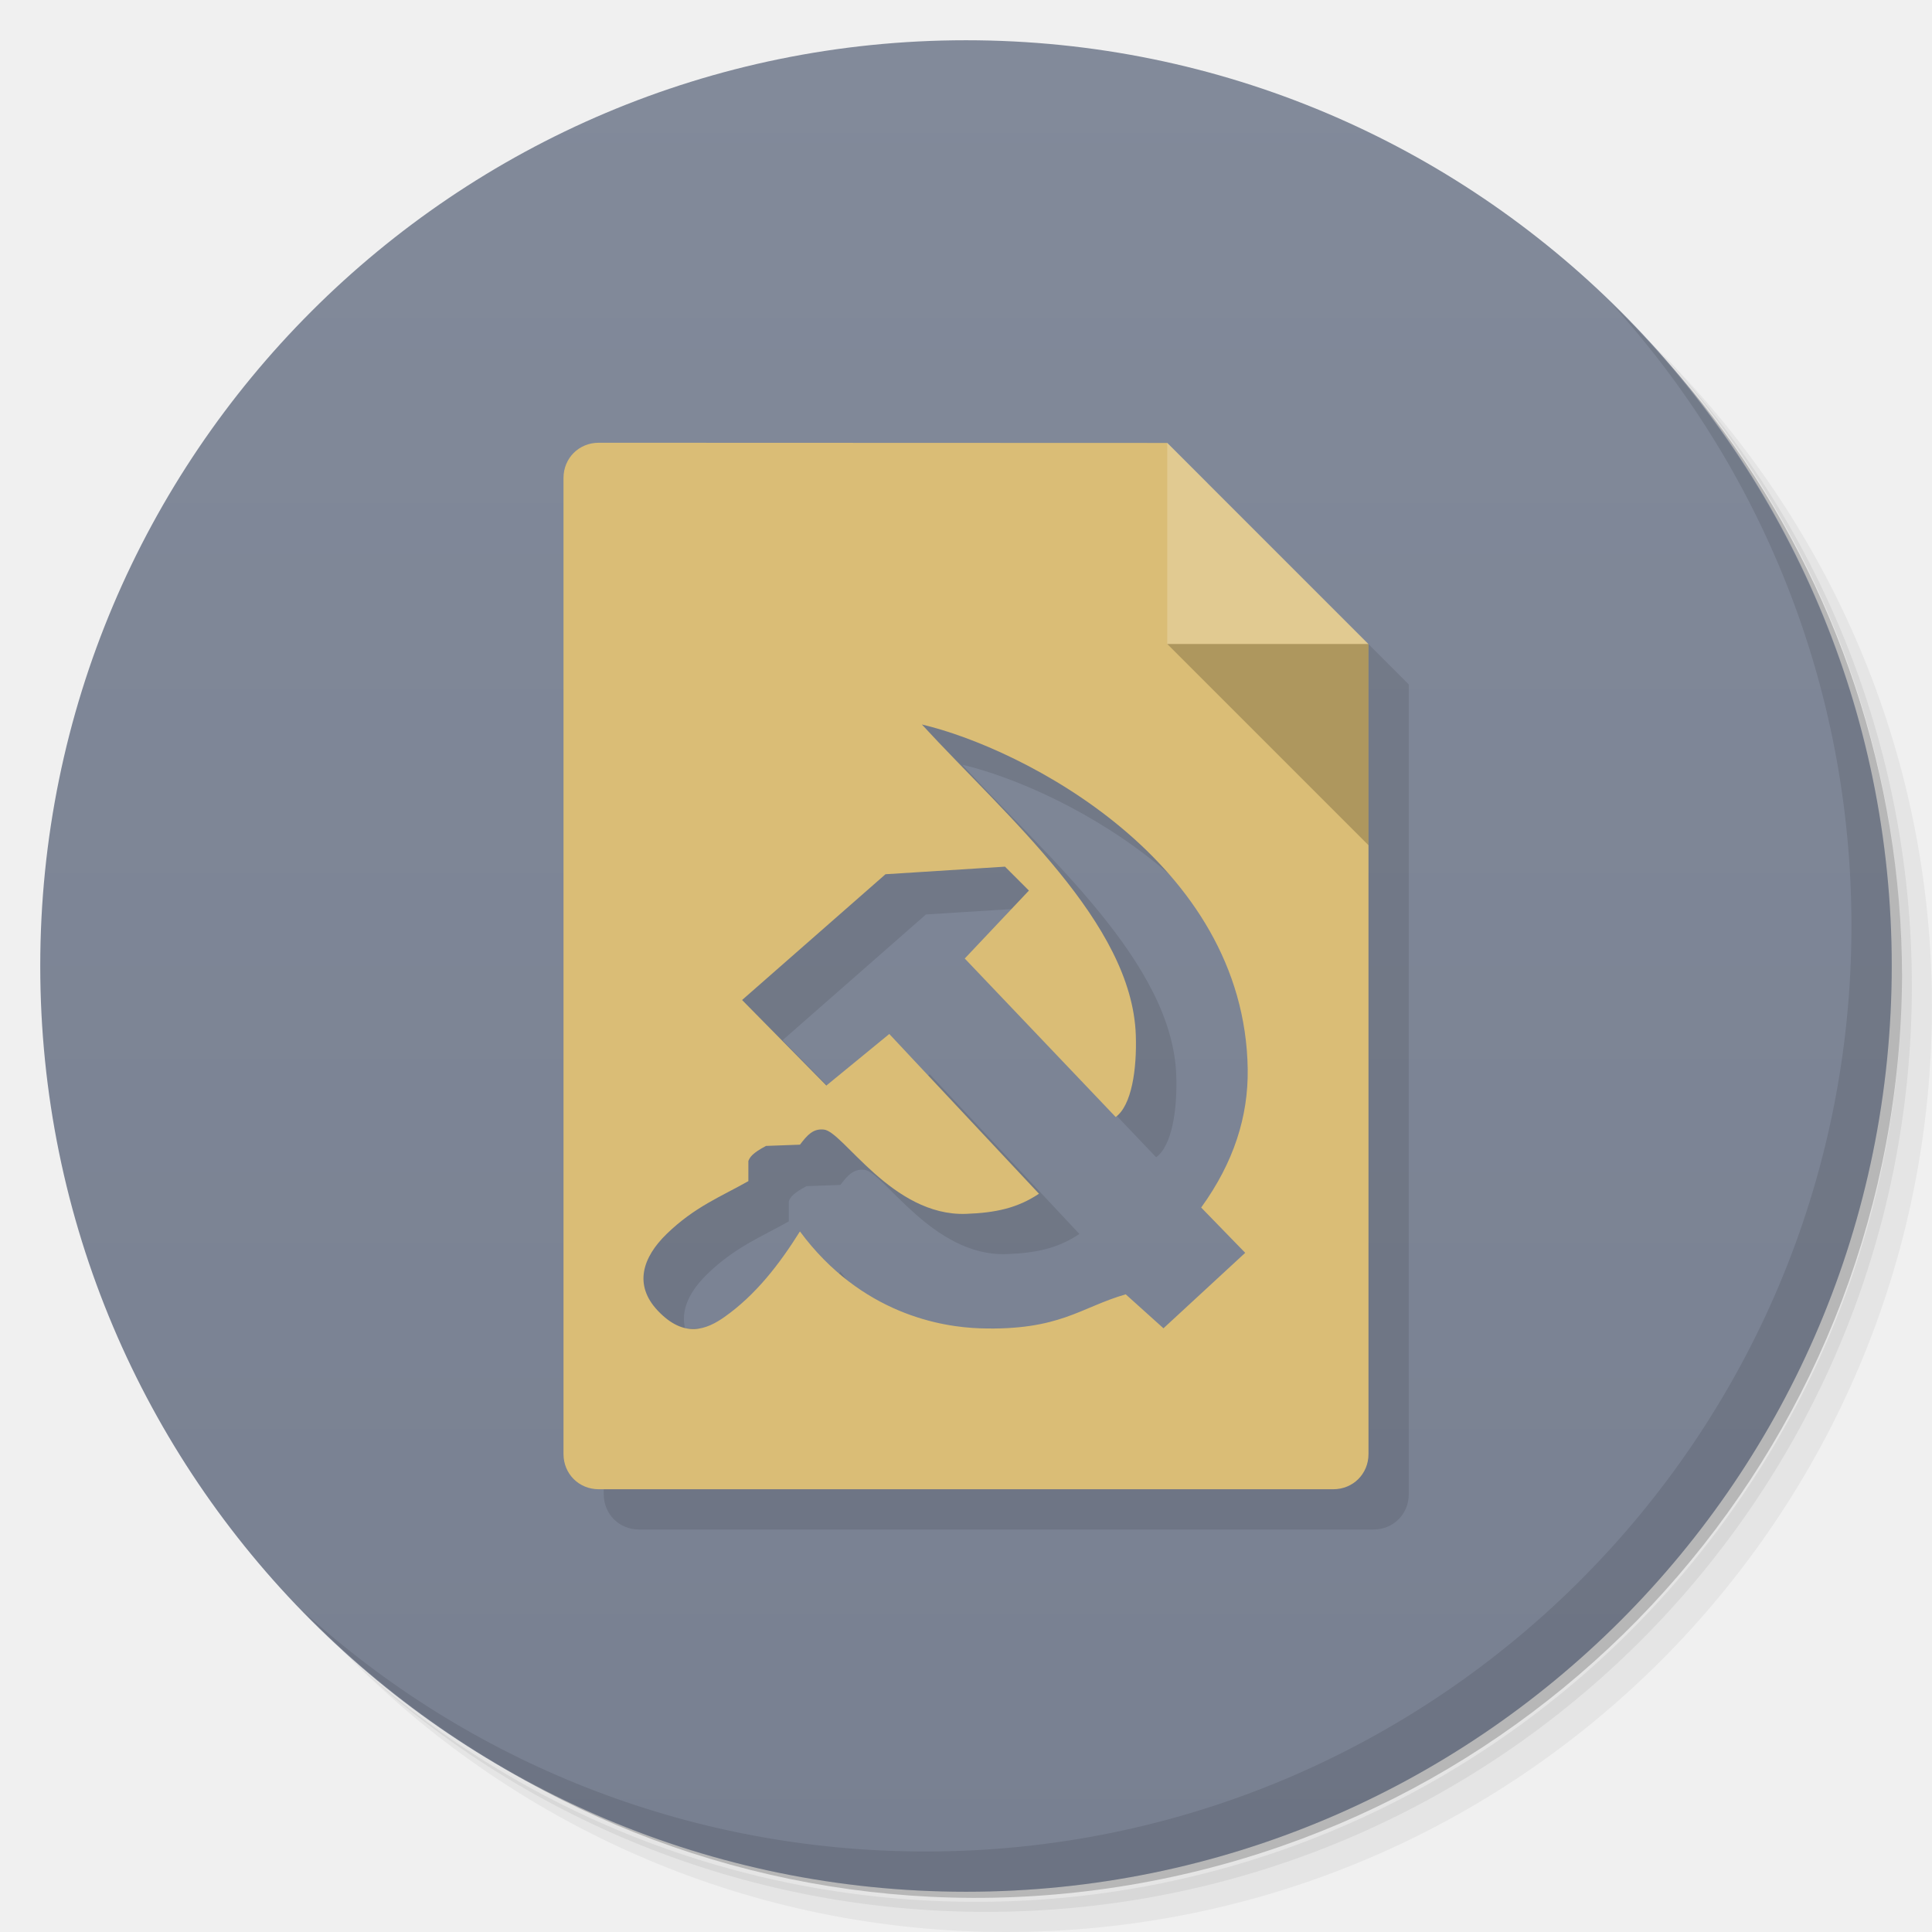
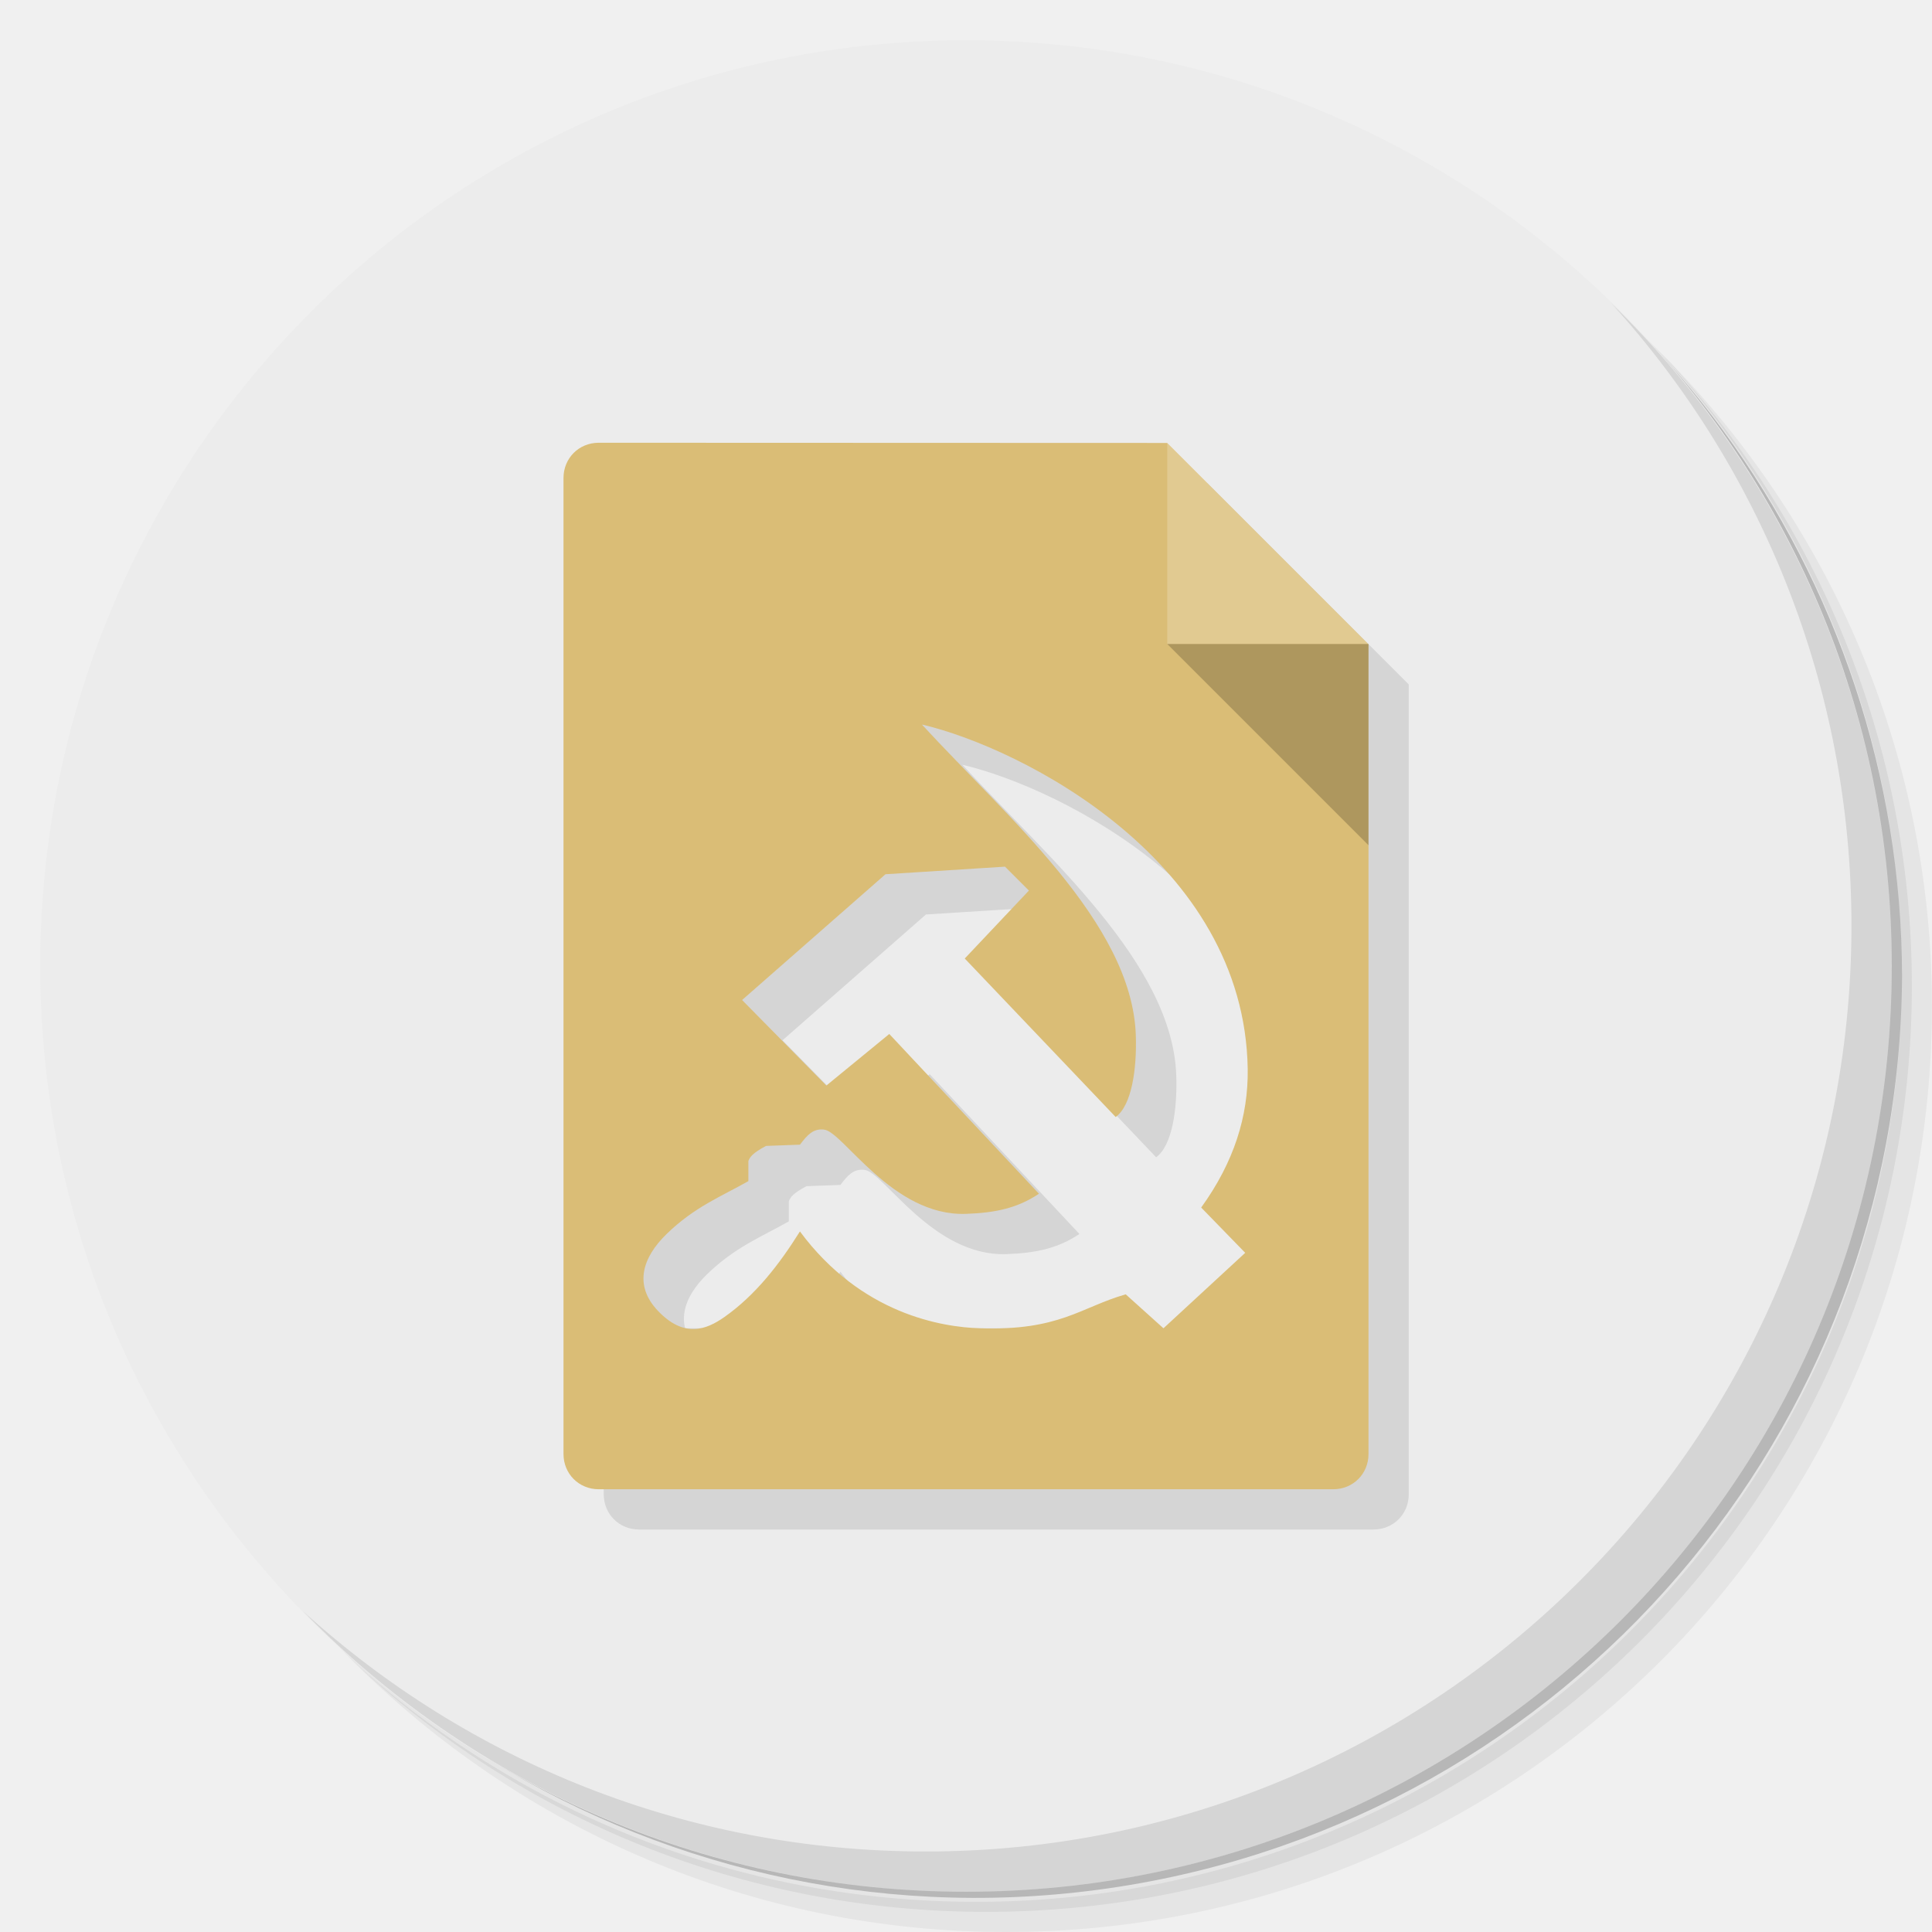
- <svg xmlns="http://www.w3.org/2000/svg" viewBox="0 0 48 48">
-   <defs>
+ <svg xmlns="http://www.w3.org/2000/svg" viewBox="0 0 48 48" id="svg2" version="1.1">
+   <defs id="defs4">
    <linearGradient id="linearGradient4238" x1="1" x2="47" gradientUnits="userSpaceOnUse" gradientTransform="matrix(0,-1,1,0,0,48)">
-       <stop style="stop-color:#788091;stop-opacity:1" />
-       <stop offset="1" style="stop-color:#828a9a;stop-opacity:1" />
+       <stop style="stop-color:#788091;stop-opacity:1" id="stop7" />
+       <stop offset="1" style="stop-color:#828a9a;stop-opacity:1" id="stop9" />
    </linearGradient>
  </defs>
-   <g>
-     <path d="m 36.31 5 c 5.859 4.062 9.688 10.831 9.688 18.5 c 0 12.426 -10.07 22.5 -22.5 22.5 c -7.669 0 -14.438 -3.828 -18.5 -9.688 c 1.037 1.822 2.306 3.499 3.781 4.969 c 4.085 3.712 9.514 5.969 15.469 5.969 c 12.703 0 23 -10.298 23 -23 c 0 -5.954 -2.256 -11.384 -5.969 -15.469 c -1.469 -1.475 -3.147 -2.744 -4.969 -3.781 z m 4.969 3.781 c 3.854 4.113 6.219 9.637 6.219 15.719 c 0 12.703 -10.297 23 -23 23 c -6.081 0 -11.606 -2.364 -15.719 -6.219 c 4.16 4.144 9.883 6.719 16.219 6.719 c 12.703 0 23 -10.298 23 -23 c 0 -6.335 -2.575 -12.06 -6.719 -16.219 z" style="opacity:0.05" />
-     <path d="m 41.28 8.781 c 3.712 4.085 5.969 9.514 5.969 15.469 c 0 12.703 -10.297 23 -23 23 c -5.954 0 -11.384 -2.256 -15.469 -5.969 c 4.113 3.854 9.637 6.219 15.719 6.219 c 12.703 0 23 -10.298 23 -23 c 0 -6.081 -2.364 -11.606 -6.219 -15.719 z" style="opacity:0.1" />
-     <path d="m 31.25 2.375 c 8.615 3.154 14.75 11.417 14.75 21.13 c 0 12.426 -10.07 22.5 -22.5 22.5 c -9.708 0 -17.971 -6.135 -21.12 -14.75 a 23 23 0 0 0 44.875 -7 a 23 23 0 0 0 -16 -21.875 z" style="opacity:0.2" />
+   <g id="g11">
+     <path d="m 36.31 5 c 5.859 4.062 9.688 10.831 9.688 18.5 c 0 12.426 -10.07 22.5 -22.5 22.5 c -7.669 0 -14.438 -3.828 -18.5 -9.688 c 1.037 1.822 2.306 3.499 3.781 4.969 c 4.085 3.712 9.514 5.969 15.469 5.969 c 12.703 0 23 -10.298 23 -23 c 0 -5.954 -2.256 -11.384 -5.969 -15.469 c -1.469 -1.475 -3.147 -2.744 -4.969 -3.781 z m 4.969 3.781 c 3.854 4.113 6.219 9.637 6.219 15.719 c 0 12.703 -10.297 23 -23 23 c -6.081 0 -11.606 -2.364 -15.719 -6.219 c 4.16 4.144 9.883 6.719 16.219 6.719 c 12.703 0 23 -10.298 23 -23 c 0 -6.335 -2.575 -12.06 -6.719 -16.219 z" style="opacity:0.05" id="path13" />
+     <path d="m 41.28 8.781 c 3.712 4.085 5.969 9.514 5.969 15.469 c 0 12.703 -10.297 23 -23 23 c -5.954 0 -11.384 -2.256 -15.469 -5.969 c 4.113 3.854 9.637 6.219 15.719 6.219 c 12.703 0 23 -10.298 23 -23 c 0 -6.081 -2.364 -11.606 -6.219 -15.719 z" style="opacity:0.1" id="path15" />
+     <path d="m 31.25 2.375 c 8.615 3.154 14.75 11.417 14.75 21.13 c 0 12.426 -10.07 22.5 -22.5 22.5 c -9.708 0 -17.971 -6.135 -21.12 -14.75 a 23 23 0 0 0 44.875 -7 a 23 23 0 0 0 -16 -21.875 z" style="opacity:0.2" id="path17" />
  </g>
-   <path d="M 1,24 C 1,11.297 11.297,1 24,1 36.703,1 47,11.297 47,24 47,36.703 36.703,47 24,47 11.297,47 1,36.703 1,24 z" style="fill:url(#linearGradient4238);fill-opacity:1" />
-   <path d="m 15.875 12 c -0.492 0 -0.875 0.383 -0.875 0.875 l 0 24.25 c 0 0.492 0.383 0.875 0.875 0.875 l 18.25 0 c 0.492 0 0.875 -0.383 0.875 -0.875 l 0 -20.12 -5 -5 c 0 0 -13.713 -0.005 -14.12 -0.005 m 8.03 7 c 2.494 0.586 8.02 3.398 8.094 8.563 0.016 1.172 -0.344 2.314 -1.156 3.438 l 1.094 1.125 -2.031 1.875 -0.938 -0.844 c -1.126 0.324 -1.642 0.909 -3.625 0.844 -0.935 -0.03 -2.943 -0.347 -4.469 -2.406 -0.518 0.827 -1.106 1.583 -1.875 2.125 -0.446 0.314 -1 0.536 -1.656 -0.156 -0.606 -0.64 -0.376 -1.328 0.219 -1.906 0.694 -0.674 1.35 -0.928 2.031 -1.313 l 0 -0.5 c 0.039 -0.1 0.102 -0.195 0.438 -0.375 l 0.844 -0.031 c 0.182 -0.24 0.327 -0.404 0.594 -0.375 0.474 0.041 1.697 2.159 3.531 2.094 0.74 -0.026 1.281 -0.145 1.813 -0.5 l -3.719 -3.969 -1.563 1.281 -2.094 -2.125 3.563 -3.125 l 2.969 -0.188 0.594 0.594 -1.594 1.688 3.75 3.938 c 0.398 -0.29 0.528 -1.191 0.5 -2.031 -0.092 -2.79 -3.211 -5.432 -5.313 -7.719 z" style="fill:#000;opacity:0.1;fill-opacity:1;stroke:none;fill-rule:nonzero" />
-   <path d="m 17 18 11 0 0 -2 -11 0 m 0 2" style="fill:#000;opacity:0.1;fill-opacity:1;stroke:none;fill-rule:nonzero" />
-   <path d="m 17 35 16 0 0 -2 -16 0 m 0 2" style="fill:#000;opacity:0.1;fill-opacity:1;stroke:none;fill-rule:nonzero" />
-   <path d="m 14.875 11 c -0.492 0 -0.875 0.383 -0.875 0.875 l 0 24.25 c 0 0.492 0.383 0.875 0.875 0.875 l 18.25 0 c 0.492 0 0.875 -0.383 0.875 -0.875 l 0 -20.12 -5 -5 z m 8.03 7 c 2.494 0.586 8.02 3.398 8.094 8.563 0.016 1.172 -0.344 2.314 -1.156 3.438 l 1.094 1.125 -2.031 1.875 -0.938 -0.844 c -1.126 0.324 -1.642 0.909 -3.625 0.844 -0.935 -0.03 -2.943 -0.347 -4.469 -2.406 -0.518 0.827 -1.106 1.583 -1.875 2.125 -0.446 0.314 -1 0.536 -1.656 -0.156 -0.606 -0.64 -0.376 -1.328 0.219 -1.906 0.694 -0.674 1.35 -0.928 2.031 -1.313 l 0 -0.5 c 0.039 -0.1 0.102 -0.195 0.438 -0.375 l 0.844 -0.031 c 0.182 -0.24 0.327 -0.404 0.594 -0.375 0.474 0.041 1.697 2.159 3.531 2.094 0.74 -0.026 1.281 -0.145 1.813 -0.5 l -3.719 -3.969 -1.563 1.281 -2.094 -2.125 3.563 -3.125 l 2.969 -0.188 0.594 0.594 -1.594 1.688 3.75 3.938 c 0.398 -0.29 0.528 -1.191 0.5 -2.031 -0.092 -2.79 -3.211 -5.432 -5.313 -7.719 z" style="fill:#dabd76;fill-opacity:1;stroke:none;fill-rule:nonzero" />
-   <path d="m 29 11 0 5 5 0 m -5 -5" style="fill:#fff;fill-opacity:0.199;stroke:none;fill-rule:nonzero" />
-   <path d="m 34 21 0 -5 -5 0 m 5 5" style="fill:#000;fill-opacity:0.2;stroke:none;fill-rule:nonzero" />
-   <g>
-     <path d="m 40.03 7.531 c 3.712 4.084 5.969 9.514 5.969 15.469 0 12.703 -10.297 23 -23 23 c -5.954 0 -11.384 -2.256 -15.469 -5.969 4.178 4.291 10.01 6.969 16.469 6.969 c 12.703 0 23 -10.298 23 -23 0 -6.462 -2.677 -12.291 -6.969 -16.469 z" style="opacity:0.1" />
+   <path d="M 1,24 C 1,11.297 11.297,1 24,1 36.703,1 47,11.297 47,24 47,36.703 36.703,47 24,47 11.297,47 1,36.703 1,24 z" style="fill:#ececec;fill-opacity:1" id="path19" />
+   <path d="m 15.875 12 c -0.492 0 -0.875 0.383 -0.875 0.875 l 0 24.25 c 0 0.492 0.383 0.875 0.875 0.875 l 18.25 0 c 0.492 0 0.875 -0.383 0.875 -0.875 l 0 -20.12 -5 -5 c 0 0 -13.713 -0.005 -14.12 -0.005 m 8.03 7 c 2.494 0.586 8.02 3.398 8.094 8.563 0.016 1.172 -0.344 2.314 -1.156 3.438 l 1.094 1.125 -2.031 1.875 -0.938 -0.844 c -1.126 0.324 -1.642 0.909 -3.625 0.844 -0.935 -0.03 -2.943 -0.347 -4.469 -2.406 -0.518 0.827 -1.106 1.583 -1.875 2.125 -0.446 0.314 -1 0.536 -1.656 -0.156 -0.606 -0.64 -0.376 -1.328 0.219 -1.906 0.694 -0.674 1.35 -0.928 2.031 -1.313 l 0 -0.5 c 0.039 -0.1 0.102 -0.195 0.438 -0.375 l 0.844 -0.031 c 0.182 -0.24 0.327 -0.404 0.594 -0.375 0.474 0.041 1.697 2.159 3.531 2.094 0.74 -0.026 1.281 -0.145 1.813 -0.5 l -3.719 -3.969 -1.563 1.281 -2.094 -2.125 3.563 -3.125 l 2.969 -0.188 0.594 0.594 -1.594 1.688 3.75 3.938 c 0.398 -0.29 0.528 -1.191 0.5 -2.031 -0.092 -2.79 -3.211 -5.432 -5.313 -7.719 z" style="fill:#000;opacity:0.1;fill-opacity:1;stroke:none;fill-rule:nonzero" id="path21" />
+   <path d="m 17 18 11 0 0 -2 -11 0 m 0 2" style="fill:#000;opacity:0.1;fill-opacity:1;stroke:none;fill-rule:nonzero" id="path23" />
+   <path d="m 17 35 16 0 0 -2 -16 0 m 0 2" style="fill:#000;opacity:0.1;fill-opacity:1;stroke:none;fill-rule:nonzero" id="path25" />
+   <path d="m 14.875 11 c -0.492 0 -0.875 0.383 -0.875 0.875 l 0 24.25 c 0 0.492 0.383 0.875 0.875 0.875 l 18.25 0 c 0.492 0 0.875 -0.383 0.875 -0.875 l 0 -20.12 -5 -5 z m 8.03 7 c 2.494 0.586 8.02 3.398 8.094 8.563 0.016 1.172 -0.344 2.314 -1.156 3.438 l 1.094 1.125 -2.031 1.875 -0.938 -0.844 c -1.126 0.324 -1.642 0.909 -3.625 0.844 -0.935 -0.03 -2.943 -0.347 -4.469 -2.406 -0.518 0.827 -1.106 1.583 -1.875 2.125 -0.446 0.314 -1 0.536 -1.656 -0.156 -0.606 -0.64 -0.376 -1.328 0.219 -1.906 0.694 -0.674 1.35 -0.928 2.031 -1.313 l 0 -0.5 c 0.039 -0.1 0.102 -0.195 0.438 -0.375 l 0.844 -0.031 c 0.182 -0.24 0.327 -0.404 0.594 -0.375 0.474 0.041 1.697 2.159 3.531 2.094 0.74 -0.026 1.281 -0.145 1.813 -0.5 l -3.719 -3.969 -1.563 1.281 -2.094 -2.125 3.563 -3.125 l 2.969 -0.188 0.594 0.594 -1.594 1.688 3.75 3.938 c 0.398 -0.29 0.528 -1.191 0.5 -2.031 -0.092 -2.79 -3.211 -5.432 -5.313 -7.719 z" style="fill:#dabd76;fill-opacity:1;stroke:none;fill-rule:nonzero" id="path27" />
+   <path d="m 29 11 0 5 5 0 m -5 -5" style="fill:#fff;fill-opacity:0.199;stroke:none;fill-rule:nonzero" id="path29" />
+   <path d="m 34 21 0 -5 -5 0 m 5 5" style="fill:#000;fill-opacity:0.2;stroke:none;fill-rule:nonzero" id="path31" />
+   <g id="g33">
+     <path d="m 40.03 7.531 c 3.712 4.084 5.969 9.514 5.969 15.469 0 12.703 -10.297 23 -23 23 c -5.954 0 -11.384 -2.256 -15.469 -5.969 4.178 4.291 10.01 6.969 16.469 6.969 c 12.703 0 23 -10.298 23 -23 0 -6.462 -2.677 -12.291 -6.969 -16.469 z" style="opacity:0.1" id="path35" />
  </g>
</svg>
